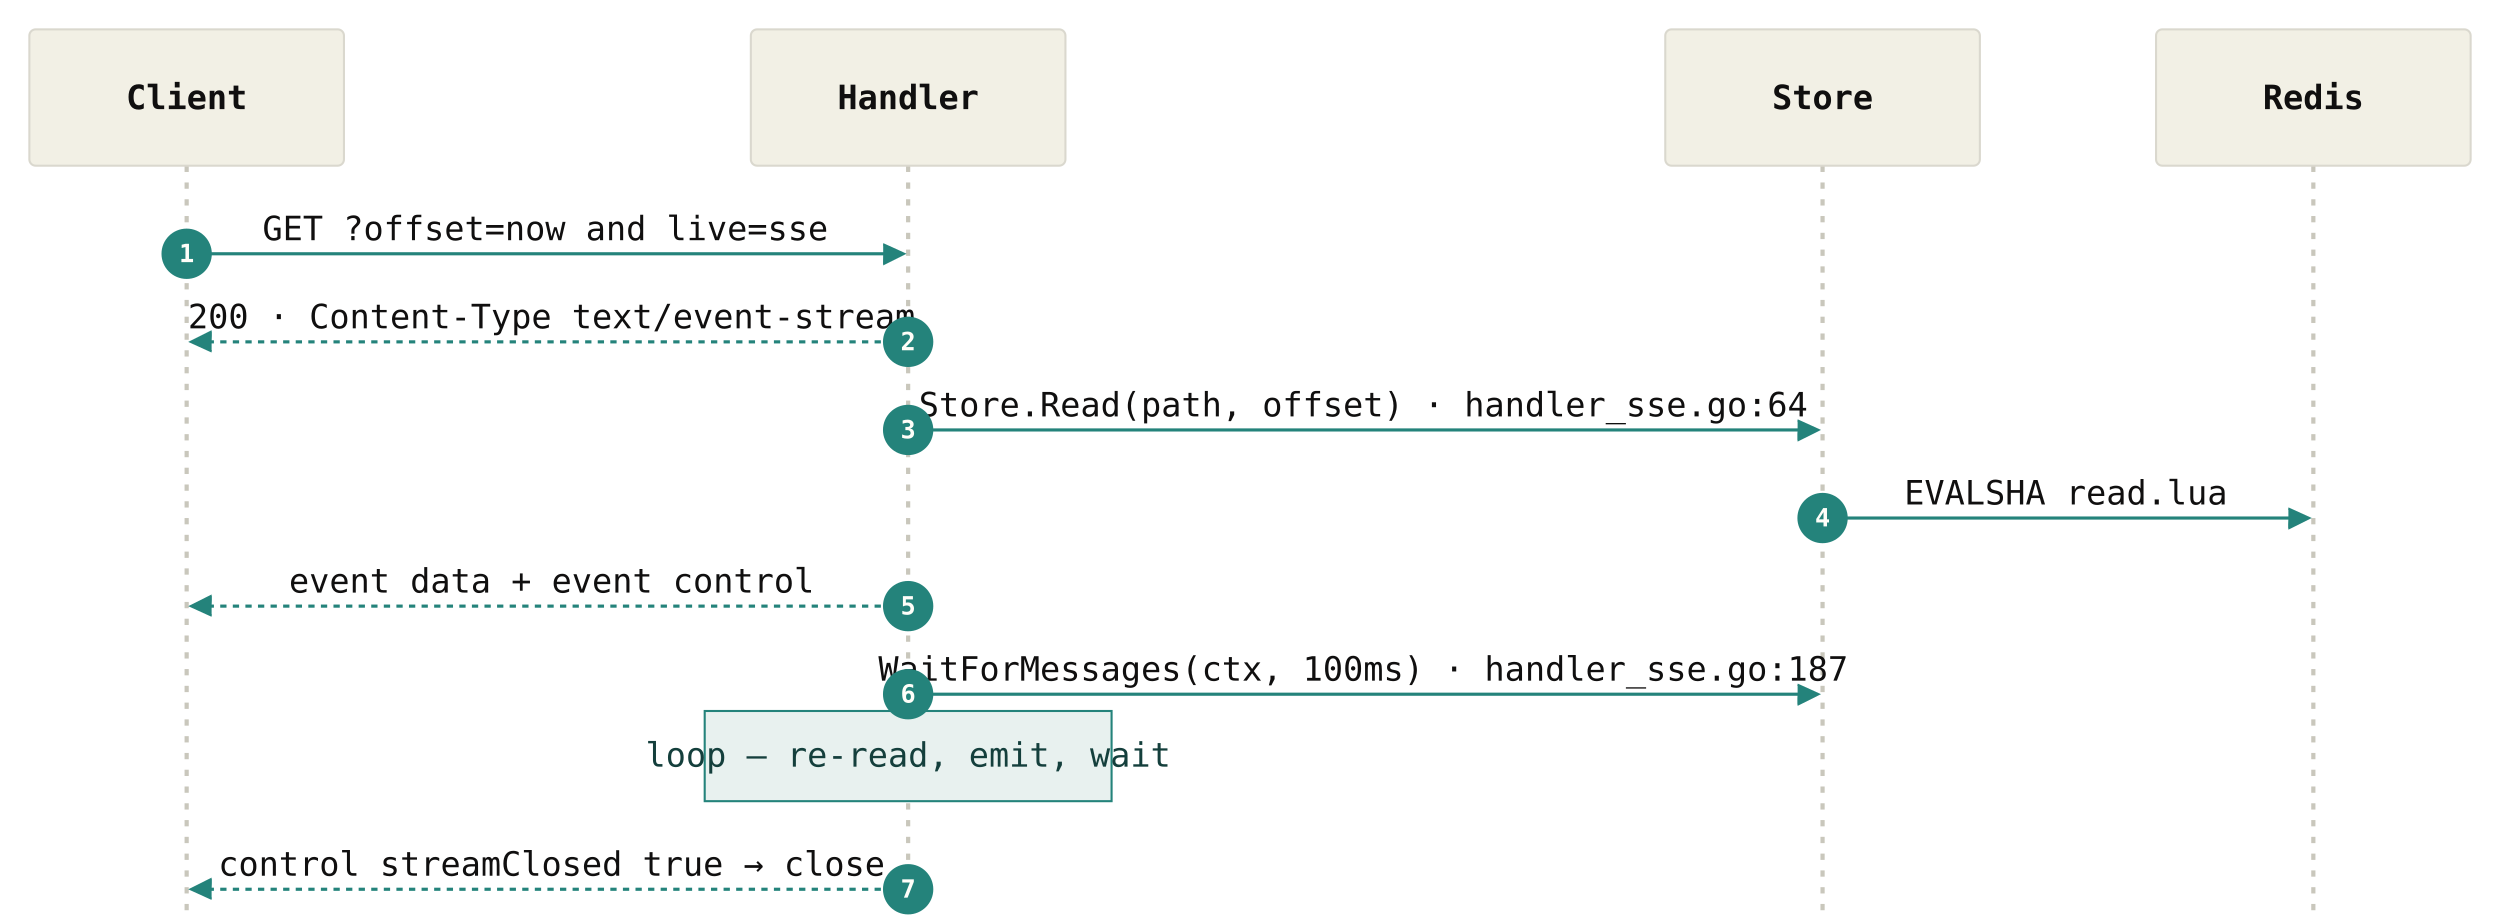
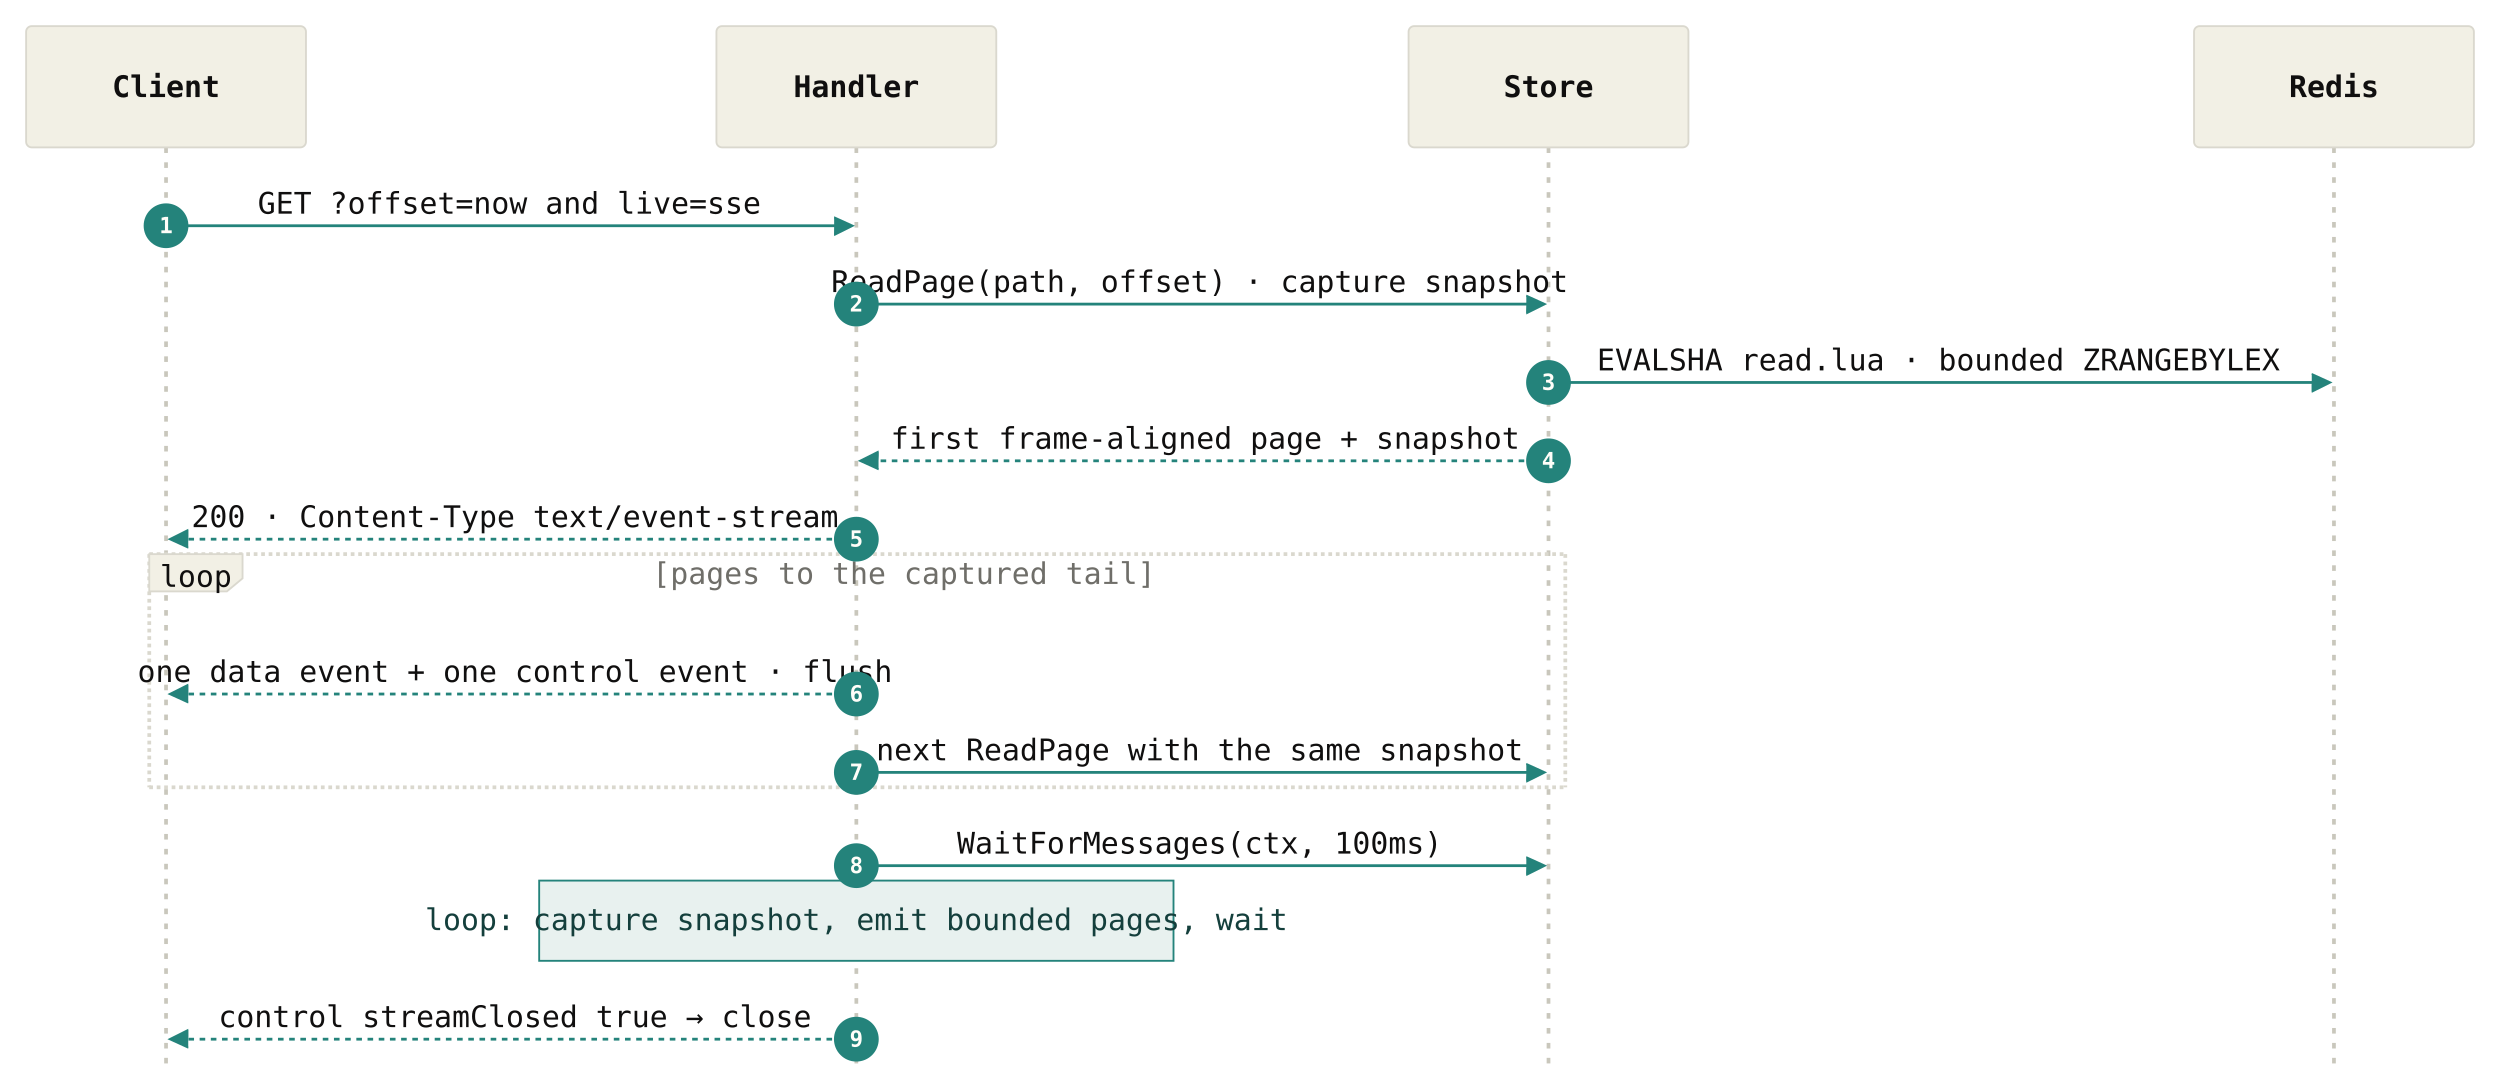
- <svg xmlns="http://www.w3.org/2000/svg" id="my-svg" width="100%" style="max-width: 1192px; background-color: transparent;" viewBox="-14 -14 1192 438" role="graphics-document document" aria-roledescription="sequence">
+ <svg xmlns="http://www.w3.org/2000/svg" id="my-svg" width="100%" style="max-width: 1340px; background-color: transparent;" viewBox="-14 -14 1340 571" role="graphics-document document" aria-roledescription="sequence">
  <g>
-     <line id="actor3" x1="1089" y1="65" x2="1089" y2="2000" class="actor-line 200" stroke-width="0.5px" stroke="#999" name="R" data-et="life-line" data-id="R" />
+     <line id="actor3" x1="1237" y1="65" x2="1237" y2="2000" class="actor-line 200" stroke-width="0.5px" stroke="#999" name="R" data-et="life-line" data-id="R" />
    <g id="root-3" data-et="participant" data-type="participant" data-id="R">
-       <rect x="1014" y="0" fill="#eaeaea" stroke="#666" width="150" height="65" name="R" rx="3" ry="3" class="actor actor-top" />
-       <text x="1089" y="32.5" dominant-baseline="central" alignment-baseline="central" class="actor actor-box" style="text-anchor: middle; font-size: 16px; font-weight: 700;">
-         <tspan x="1089" dy="0">Redis</tspan>
+       <rect x="1162" y="0" fill="#eaeaea" stroke="#666" width="150" height="65" name="R" rx="3" ry="3" class="actor actor-top" />
+       <text x="1237" y="32.5" dominant-baseline="central" alignment-baseline="central" class="actor actor-box" style="text-anchor: middle; font-size: 16px; font-weight: 700;">
+         <tspan x="1237" dy="0">Redis</tspan>
      </text>
    </g>
  </g>
  <g>
-     <line id="actor2" x1="855" y1="65" x2="855" y2="2000" class="actor-line 200" stroke-width="0.5px" stroke="#999" name="S" data-et="life-line" data-id="S" />
+     <line id="actor2" x1="816" y1="65" x2="816" y2="2000" class="actor-line 200" stroke-width="0.5px" stroke="#999" name="S" data-et="life-line" data-id="S" />
    <g id="root-2" data-et="participant" data-type="participant" data-id="S">
-       <rect x="780" y="0" fill="#eaeaea" stroke="#666" width="150" height="65" name="S" rx="3" ry="3" class="actor actor-top" />
-       <text x="855" y="32.5" dominant-baseline="central" alignment-baseline="central" class="actor actor-box" style="text-anchor: middle; font-size: 16px; font-weight: 700;">
-         <tspan x="855" dy="0">Store</tspan>
+       <rect x="741" y="0" fill="#eaeaea" stroke="#666" width="150" height="65" name="S" rx="3" ry="3" class="actor actor-top" />
+       <text x="816" y="32.5" dominant-baseline="central" alignment-baseline="central" class="actor actor-box" style="text-anchor: middle; font-size: 16px; font-weight: 700;">
+         <tspan x="816" dy="0">Store</tspan>
      </text>
    </g>
  </g>
  <g>
-     <line id="actor1" x1="419" y1="65" x2="419" y2="2000" class="actor-line 200" stroke-width="0.5px" stroke="#999" name="H" data-et="life-line" data-id="H" />
+     <line id="actor1" x1="445" y1="65" x2="445" y2="2000" class="actor-line 200" stroke-width="0.5px" stroke="#999" name="H" data-et="life-line" data-id="H" />
    <g id="root-1" data-et="participant" data-type="participant" data-id="H">
-       <rect x="344" y="0" fill="#eaeaea" stroke="#666" width="150" height="65" name="H" rx="3" ry="3" class="actor actor-top" />
-       <text x="419" y="32.5" dominant-baseline="central" alignment-baseline="central" class="actor actor-box" style="text-anchor: middle; font-size: 16px; font-weight: 700;">
-         <tspan x="419" dy="0">Handler</tspan>
+       <rect x="370" y="0" fill="#eaeaea" stroke="#666" width="150" height="65" name="H" rx="3" ry="3" class="actor actor-top" />
+       <text x="445" y="32.5" dominant-baseline="central" alignment-baseline="central" class="actor actor-box" style="text-anchor: middle; font-size: 16px; font-weight: 700;">
+         <tspan x="445" dy="0">Handler</tspan>
      </text>
    </g>
  </g>
  <g>
    <line id="actor0" x1="75" y1="65" x2="75" y2="2000" class="actor-line 200" stroke-width="0.5px" stroke="#999" name="C" data-et="life-line" data-id="C" />
    <g id="root-0" data-et="participant" data-type="participant" data-id="C">
      <rect x="0" y="0" fill="#eaeaea" stroke="#666" width="150" height="65" name="C" rx="3" ry="3" class="actor actor-top" />
      <text x="75" y="32.5" dominant-baseline="central" alignment-baseline="central" class="actor actor-box" style="text-anchor: middle; font-size: 16px; font-weight: 700;">
        <tspan x="75" dy="0">Client</tspan>
      </text>
    </g>
  </g>
  <style>#my-svg{font-family:JetBrains Mono,ui-monospace,Menlo,monospace;font-size:13px;fill:#100F0F;}@keyframes edge-animation-frame{from{stroke-dashoffset:0;}}@keyframes dash{to{stroke-dashoffset:0;}}#my-svg .edge-animation-slow{stroke-dasharray:9,5!important;stroke-dashoffset:900;animation:dash 50s linear infinite;stroke-linecap:round;}#my-svg .edge-animation-fast{stroke-dasharray:9,5!important;stroke-dashoffset:900;animation:dash 20s linear infinite;stroke-linecap:round;}#my-svg .error-icon{fill:hsl(230.769, 33.333%, 97.353%);}#my-svg .error-text{fill:rgb(9, 8.308, 4.5);stroke:rgb(9, 8.308, 4.5);}#my-svg .edge-thickness-normal{stroke-width:1px;}#my-svg .edge-thickness-thick{stroke-width:3.5px;}#my-svg .edge-pattern-solid{stroke-dasharray:0;}#my-svg .edge-thickness-invisible{stroke-width:0;fill:none;}#my-svg .edge-pattern-dashed{stroke-dasharray:3;}#my-svg .edge-pattern-dotted{stroke-dasharray:2;}#my-svg .marker{fill:#24837B;stroke:#24837B;}#my-svg .marker.cross{stroke:#24837B;}#my-svg svg{font-family:JetBrains Mono,ui-monospace,Menlo,monospace;font-size:13px;}#my-svg p{margin:0;}#my-svg .actor{stroke:#DAD8CE;fill:#F2F0E5;stroke-width:1;}#my-svg rect.actor.outer-path[data-look="neo"]{filter:drop-shadow( 1px 2px 2px rgba(185,185,185,1));}#my-svg rect.note[data-look="neo"]{stroke:#24837B;fill:#E8F1EF;filter:drop-shadow( 1px 2px 2px rgba(185,185,185,1));}#my-svg text.actor&gt;tspan{fill:#100F0F;stroke:none;}#my-svg .actor-line{stroke:#C9C7BC;}#my-svg .innerArc{stroke-width:1.5;stroke-dasharray:none;}#my-svg .messageLine0{stroke-width:1.5;stroke-dasharray:none;stroke:#24837B;}#my-svg .messageLine1{stroke-width:1.5;stroke-dasharray:2,2;stroke:#24837B;}#my-svg [id$="-arrowhead"] path{fill:#24837B;stroke:#24837B;}#my-svg .sequenceNumber{fill:#FFFEF9;}#my-svg [id$="-sequencenumber"]{fill:#24837B;}#my-svg [id$="-crosshead"] path{fill:#24837B;stroke:#24837B;}#my-svg .messageText{fill:#100F0F;stroke:none;}#my-svg .labelBox{stroke:#DAD8CE;fill:#F2F0E5;filter:none;}#my-svg .labelText,#my-svg .labelText&gt;tspan{fill:#100F0F;stroke:none;}#my-svg .loopText,#my-svg .loopText&gt;tspan{fill:#6F6E69;stroke:none;}#my-svg .sectionTitle,#my-svg .sectionTitle&gt;tspan{fill:#6F6E69;stroke:none;}#my-svg .loopLine{stroke-width:2px;stroke-dasharray:2,2;stroke:#DAD8CE;fill:#DAD8CE;}#my-svg .note{stroke:#24837B;fill:#E8F1EF;}#my-svg .noteText,#my-svg .noteText&gt;tspan{fill:#143F3C;stroke:none;font-weight:normal;}#my-svg .activation0{fill:#E8F1EF;stroke:#24837B;}#my-svg .activation1{fill:#E8F1EF;stroke:#24837B;}#my-svg .activation2{fill:#E8F1EF;stroke:#24837B;}#my-svg .actorPopupMenu{position:absolute;}#my-svg .actorPopupMenuPanel{position:absolute;fill:#F2F0E5;box-shadow:0px 8px 16px 0px rgba(0,0,0,0.2);filter:drop-shadow(3px 5px 2px rgb(0 0 0 / 0.4));}#my-svg .actor-man circle,#my-svg line{fill:#F2F0E5;stroke-width:2px;}#my-svg g rect.rect{filter:drop-shadow( 1px 2px 2px rgba(185,185,185,1));stroke:#DAD8CE;}#my-svg .node .neo-node{stroke:#DAD8CE;}#my-svg [data-look="neo"].node rect,#my-svg [data-look="neo"].cluster rect,#my-svg [data-look="neo"].node polygon{stroke:url(#my-svg-gradient);filter:drop-shadow( 1px 2px 2px rgba(185,185,185,1));}#my-svg [data-look="neo"].node path{stroke:url(#my-svg-gradient);stroke-width:1px;}#my-svg [data-look="neo"].node .outer-path{filter:drop-shadow( 1px 2px 2px rgba(185,185,185,1));}#my-svg [data-look="neo"].node .neo-line path{stroke:#DAD8CE;filter:none;}#my-svg [data-look="neo"].node circle{stroke:url(#my-svg-gradient);filter:drop-shadow( 1px 2px 2px rgba(185,185,185,1));}#my-svg [data-look="neo"].node circle .state-start{fill:#000000;}#my-svg [data-look="neo"].icon-shape .icon{fill:url(#my-svg-gradient);filter:drop-shadow( 1px 2px 2px rgba(185,185,185,1));}#my-svg [data-look="neo"].icon-shape .icon-neo path{stroke:url(#my-svg-gradient);filter:drop-shadow( 1px 2px 2px rgba(185,185,185,1));}#my-svg :root{--mermaid-font-family:"trebuchet ms",verdana,arial,sans-serif;}</style>
  <g />
  <defs>
    <symbol id="my-svg-computer" width="24" height="24">
      <path transform="scale(.5)" d="M2 2v13h20v-13h-20zm18 11h-16v-9h16v9zm-10.228 6l.466-1h3.524l.467 1h-4.457zm14.228 3h-24l2-6h2.104l-1.33 4h18.45l-1.297-4h2.073l2 6zm-5-10h-14v-7h14v7z" />
    </symbol>
  </defs>
  <defs>
    <symbol id="my-svg-database" fill-rule="evenodd" clip-rule="evenodd">
      <path transform="scale(.5)" d="M12.258.001l.256.004.255.005.253.008.251.01.249.012.247.015.246.016.242.019.241.02.239.023.236.024.233.027.231.028.229.031.225.032.223.034.22.036.217.038.214.04.211.041.208.043.205.045.201.046.198.048.194.05.191.051.187.053.183.054.18.056.175.057.172.059.168.06.163.061.16.063.155.064.15.066.074.033.073.033.071.034.07.034.069.035.068.035.067.035.066.035.064.036.064.036.062.036.06.036.06.037.058.037.058.037.055.038.055.038.053.038.052.038.051.039.05.039.048.039.047.039.045.04.044.04.043.04.041.04.04.041.039.041.037.041.036.041.034.041.033.042.032.042.03.042.029.042.027.042.026.043.024.043.023.043.021.043.02.043.018.044.017.043.015.044.013.044.012.044.011.045.009.044.007.045.006.045.004.045.002.045.001.045v17l-.001.045-.002.045-.004.045-.006.045-.007.045-.009.044-.011.045-.012.044-.013.044-.015.044-.017.043-.018.044-.02.043-.021.043-.023.043-.024.043-.026.043-.027.042-.029.042-.03.042-.032.042-.033.042-.034.041-.036.041-.037.041-.039.041-.04.041-.041.04-.043.04-.044.04-.045.04-.047.039-.048.039-.05.039-.051.039-.052.038-.053.038-.055.038-.055.038-.058.037-.058.037-.06.037-.06.036-.062.036-.064.036-.064.036-.066.035-.067.035-.068.035-.069.035-.07.034-.071.034-.073.033-.074.033-.15.066-.155.064-.16.063-.163.061-.168.06-.172.059-.175.057-.18.056-.183.054-.187.053-.191.051-.194.05-.198.048-.201.046-.205.045-.208.043-.211.041-.214.04-.217.038-.22.036-.223.034-.225.032-.229.031-.231.028-.233.027-.236.024-.239.023-.241.02-.242.019-.246.016-.247.015-.249.012-.251.01-.253.008-.255.005-.256.004-.258.001-.258-.001-.256-.004-.255-.005-.253-.008-.251-.01-.249-.012-.247-.015-.245-.016-.243-.019-.241-.02-.238-.023-.236-.024-.234-.027-.231-.028-.228-.031-.226-.032-.223-.034-.22-.036-.217-.038-.214-.04-.211-.041-.208-.043-.204-.045-.201-.046-.198-.048-.195-.05-.19-.051-.187-.053-.184-.054-.179-.056-.176-.057-.172-.059-.167-.06-.164-.061-.159-.063-.155-.064-.151-.066-.074-.033-.072-.033-.072-.034-.07-.034-.069-.035-.068-.035-.067-.035-.066-.035-.064-.036-.063-.036-.062-.036-.061-.036-.06-.037-.058-.037-.057-.037-.056-.038-.055-.038-.053-.038-.052-.038-.051-.039-.049-.039-.049-.039-.046-.039-.046-.04-.044-.04-.043-.04-.041-.04-.04-.041-.039-.041-.037-.041-.036-.041-.034-.041-.033-.042-.032-.042-.03-.042-.029-.042-.027-.042-.026-.043-.024-.043-.023-.043-.021-.043-.02-.043-.018-.044-.017-.043-.015-.044-.013-.044-.012-.044-.011-.045-.009-.044-.007-.045-.006-.045-.004-.045-.002-.045-.001-.045v-17l.001-.045.002-.045.004-.045.006-.045.007-.045.009-.044.011-.045.012-.044.013-.044.015-.044.017-.043.018-.044.02-.043.021-.043.023-.043.024-.043.026-.043.027-.042.029-.042.03-.042.032-.042.033-.042.034-.041.036-.041.037-.041.039-.041.04-.041.041-.04.043-.04.044-.04.046-.04.046-.039.049-.039.049-.039.051-.039.052-.038.053-.038.055-.038.056-.038.057-.037.058-.037.06-.037.061-.036.062-.036.063-.036.064-.036.066-.035.067-.035.068-.035.069-.035.07-.034.072-.034.072-.033.074-.033.151-.066.155-.064.159-.063.164-.061.167-.06.172-.059.176-.057.179-.056.184-.054.187-.053.19-.051.195-.05.198-.048.201-.046.204-.045.208-.043.211-.041.214-.04.217-.038.22-.036.223-.034.226-.032.228-.031.231-.028.234-.027.236-.024.238-.023.241-.02.243-.019.245-.016.247-.015.249-.012.251-.01.253-.008.255-.005.256-.004.258-.001.258.001zm-9.258 20.499v.01l.001.021.003.021.004.022.005.021.006.022.007.022.009.023.01.022.011.023.012.023.013.023.015.023.016.024.017.023.018.024.019.024.021.024.022.025.023.024.024.025.052.049.056.05.061.051.066.051.07.051.075.051.079.052.084.052.088.052.092.052.097.052.102.051.105.052.11.052.114.051.119.051.123.051.127.05.131.05.135.05.139.048.144.049.147.047.152.047.155.047.16.045.163.045.167.043.171.043.176.041.178.041.183.039.187.039.19.037.194.035.197.035.202.033.204.031.209.03.212.029.216.027.219.025.222.024.226.021.23.02.233.018.236.016.24.015.243.012.246.01.249.008.253.005.256.004.259.001.26-.001.257-.004.254-.005.25-.008.247-.011.244-.012.241-.014.237-.016.233-.018.231-.021.226-.021.224-.024.22-.026.216-.027.212-.028.21-.031.205-.031.202-.034.198-.034.194-.036.191-.037.187-.039.183-.04.179-.04.175-.042.172-.043.168-.044.163-.045.16-.046.155-.046.152-.047.148-.048.143-.049.139-.049.136-.05.131-.05.126-.05.123-.051.118-.052.114-.051.11-.052.106-.052.101-.052.096-.052.092-.052.088-.053.083-.051.079-.052.074-.052.07-.051.065-.051.06-.051.056-.05.051-.05.023-.024.023-.025.021-.024.02-.024.019-.024.018-.024.017-.024.015-.023.014-.024.013-.023.012-.023.01-.023.01-.022.008-.022.006-.022.006-.022.004-.022.004-.021.001-.021.001-.021v-4.127l-.077.055-.08.053-.083.054-.085.053-.087.052-.09.052-.093.051-.095.05-.097.05-.1.049-.102.049-.105.048-.106.047-.109.047-.111.046-.114.045-.115.045-.118.044-.12.043-.122.042-.124.042-.126.041-.128.04-.13.04-.132.038-.134.038-.135.037-.138.037-.139.035-.142.035-.143.034-.144.033-.147.032-.148.031-.15.03-.151.03-.153.029-.154.027-.156.027-.158.026-.159.025-.161.024-.162.023-.163.022-.165.021-.166.02-.167.019-.169.018-.169.017-.171.016-.173.015-.173.014-.175.013-.175.012-.177.011-.178.01-.179.008-.179.008-.181.006-.182.005-.182.004-.184.003-.184.002h-.37l-.184-.002-.184-.003-.182-.004-.182-.005-.181-.006-.179-.008-.179-.008-.178-.01-.176-.011-.176-.012-.175-.013-.173-.014-.172-.015-.171-.016-.17-.017-.169-.018-.167-.019-.166-.02-.165-.021-.163-.022-.162-.023-.161-.024-.159-.025-.157-.026-.156-.027-.155-.027-.153-.029-.151-.03-.15-.03-.148-.031-.146-.032-.145-.033-.143-.034-.141-.035-.14-.035-.137-.037-.136-.037-.134-.038-.132-.038-.13-.04-.128-.04-.126-.041-.124-.042-.122-.042-.12-.044-.117-.043-.116-.045-.113-.045-.112-.046-.109-.047-.106-.047-.105-.048-.102-.049-.1-.049-.097-.05-.095-.05-.093-.052-.09-.051-.087-.052-.085-.053-.083-.054-.08-.054-.077-.054v4.127zm0-5.654v.011l.001.021.003.021.004.021.005.022.006.022.007.022.009.022.01.022.011.023.012.023.013.023.015.024.016.023.017.024.018.024.019.024.021.024.022.024.023.025.024.024.052.05.056.05.061.05.066.051.07.051.075.052.079.051.084.052.088.052.092.052.097.052.102.052.105.052.11.051.114.051.119.052.123.05.127.051.131.05.135.049.139.049.144.048.147.048.152.047.155.046.16.045.163.045.167.044.171.042.176.042.178.04.183.04.187.038.19.037.194.036.197.034.202.033.204.032.209.03.212.028.216.027.219.025.222.024.226.022.23.02.233.018.236.016.24.014.243.012.246.01.249.008.253.006.256.003.259.001.26-.001.257-.003.254-.006.25-.008.247-.01.244-.012.241-.015.237-.016.233-.018.231-.02.226-.022.224-.024.22-.025.216-.027.212-.029.21-.03.205-.032.202-.033.198-.035.194-.036.191-.037.187-.039.183-.039.179-.041.175-.042.172-.043.168-.044.163-.045.16-.045.155-.047.152-.047.148-.048.143-.048.139-.05.136-.049.131-.05.126-.051.123-.051.118-.051.114-.052.11-.052.106-.052.101-.052.096-.052.092-.052.088-.052.083-.052.079-.052.074-.051.07-.052.065-.051.06-.05.056-.051.051-.049.023-.025.023-.024.021-.025.02-.024.019-.024.018-.024.017-.024.015-.023.014-.023.013-.024.012-.022.01-.023.01-.023.008-.022.006-.022.006-.022.004-.021.004-.022.001-.021.001-.021v-4.139l-.077.054-.08.054-.083.054-.085.052-.087.053-.09.051-.093.051-.095.051-.097.05-.1.049-.102.049-.105.048-.106.047-.109.047-.111.046-.114.045-.115.044-.118.044-.12.044-.122.042-.124.042-.126.041-.128.04-.13.039-.132.039-.134.038-.135.037-.138.036-.139.036-.142.035-.143.033-.144.033-.147.033-.148.031-.15.03-.151.03-.153.028-.154.028-.156.027-.158.026-.159.025-.161.024-.162.023-.163.022-.165.021-.166.02-.167.019-.169.018-.169.017-.171.016-.173.015-.173.014-.175.013-.175.012-.177.011-.178.009-.179.009-.179.007-.181.007-.182.005-.182.004-.184.003-.184.002h-.37l-.184-.002-.184-.003-.182-.004-.182-.005-.181-.007-.179-.007-.179-.009-.178-.009-.176-.011-.176-.012-.175-.013-.173-.014-.172-.015-.171-.016-.17-.017-.169-.018-.167-.019-.166-.02-.165-.021-.163-.022-.162-.023-.161-.024-.159-.025-.157-.026-.156-.027-.155-.028-.153-.028-.151-.03-.15-.03-.148-.031-.146-.033-.145-.033-.143-.033-.141-.035-.14-.036-.137-.036-.136-.037-.134-.038-.132-.039-.13-.039-.128-.04-.126-.041-.124-.042-.122-.043-.12-.043-.117-.044-.116-.044-.113-.046-.112-.046-.109-.046-.106-.047-.105-.048-.102-.049-.1-.049-.097-.05-.095-.051-.093-.051-.09-.051-.087-.053-.085-.052-.083-.054-.08-.054-.077-.054v4.139zm0-5.666v.011l.001.02.003.022.004.021.005.022.006.021.007.022.009.023.01.022.011.023.012.023.013.023.015.023.016.024.017.024.018.023.019.024.021.025.022.024.023.024.024.025.052.05.056.05.061.05.066.051.07.051.075.052.079.051.084.052.088.052.092.052.097.052.102.052.105.051.11.052.114.051.119.051.123.051.127.05.131.05.135.05.139.049.144.048.147.048.152.047.155.046.16.045.163.045.167.043.171.043.176.042.178.04.183.04.187.038.19.037.194.036.197.034.202.033.204.032.209.03.212.028.216.027.219.025.222.024.226.021.23.02.233.018.236.017.24.014.243.012.246.01.249.008.253.006.256.003.259.001.26-.001.257-.003.254-.006.25-.008.247-.01.244-.013.241-.014.237-.016.233-.018.231-.02.226-.022.224-.024.22-.025.216-.027.212-.029.21-.03.205-.032.202-.033.198-.035.194-.036.191-.037.187-.039.183-.039.179-.041.175-.042.172-.043.168-.044.163-.045.16-.045.155-.047.152-.047.148-.048.143-.049.139-.049.136-.049.131-.051.126-.05.123-.051.118-.052.114-.051.11-.052.106-.052.101-.052.096-.052.092-.052.088-.052.083-.052.079-.052.074-.052.07-.051.065-.051.06-.051.056-.05.051-.049.023-.025.023-.025.021-.024.02-.024.019-.024.018-.024.017-.024.015-.023.014-.024.013-.023.012-.023.01-.022.01-.023.008-.022.006-.022.006-.022.004-.022.004-.021.001-.021.001-.021v-4.153l-.077.054-.08.054-.083.053-.085.053-.087.053-.09.051-.093.051-.095.051-.097.05-.1.049-.102.048-.105.048-.106.048-.109.046-.111.046-.114.046-.115.044-.118.044-.12.043-.122.043-.124.042-.126.041-.128.04-.13.039-.132.039-.134.038-.135.037-.138.036-.139.036-.142.034-.143.034-.144.033-.147.032-.148.032-.15.03-.151.03-.153.028-.154.028-.156.027-.158.026-.159.024-.161.024-.162.023-.163.023-.165.021-.166.02-.167.019-.169.018-.169.017-.171.016-.173.015-.173.014-.175.013-.175.012-.177.01-.178.01-.179.009-.179.007-.181.006-.182.006-.182.004-.184.003-.184.001-.185.001-.185-.001-.184-.001-.184-.003-.182-.004-.182-.006-.181-.006-.179-.007-.179-.009-.178-.01-.176-.01-.176-.012-.175-.013-.173-.014-.172-.015-.171-.016-.17-.017-.169-.018-.167-.019-.166-.02-.165-.021-.163-.023-.162-.023-.161-.024-.159-.024-.157-.026-.156-.027-.155-.028-.153-.028-.151-.03-.15-.03-.148-.032-.146-.032-.145-.033-.143-.034-.141-.034-.14-.036-.137-.036-.136-.037-.134-.038-.132-.039-.13-.039-.128-.041-.126-.041-.124-.041-.122-.043-.12-.043-.117-.044-.116-.044-.113-.046-.112-.046-.109-.046-.106-.048-.105-.048-.102-.048-.1-.05-.097-.049-.095-.051-.093-.051-.09-.052-.087-.052-.085-.053-.083-.053-.08-.054-.077-.054v4.153zm8.74-8.179l-.257.004-.254.005-.25.008-.247.011-.244.012-.241.014-.237.016-.233.018-.231.021-.226.022-.224.023-.22.026-.216.027-.212.028-.21.031-.205.032-.202.033-.198.034-.194.036-.191.038-.187.038-.183.04-.179.041-.175.042-.172.043-.168.043-.163.045-.16.046-.155.046-.152.048-.148.048-.143.048-.139.049-.136.05-.131.05-.126.051-.123.051-.118.051-.114.052-.11.052-.106.052-.101.052-.096.052-.092.052-.088.052-.083.052-.079.052-.074.051-.07.052-.065.051-.06.05-.056.05-.051.05-.023.025-.023.024-.021.024-.02.025-.019.024-.018.024-.017.023-.015.024-.014.023-.013.023-.012.023-.01.023-.01.022-.008.022-.006.023-.006.021-.004.022-.004.021-.001.021-.001.021.001.021.001.021.004.021.004.022.006.021.006.023.008.022.01.022.01.023.012.023.013.023.014.023.015.024.017.023.018.024.019.024.02.025.021.024.023.024.023.025.051.05.056.05.06.05.065.051.07.052.074.051.079.052.083.052.088.052.092.052.096.052.101.052.106.052.11.052.114.052.118.051.123.051.126.051.131.05.136.05.139.049.143.048.148.048.152.048.155.046.16.046.163.045.168.043.172.043.175.042.179.041.183.04.187.038.191.038.194.036.198.034.202.033.205.032.21.031.212.028.216.027.22.026.224.023.226.022.231.021.233.018.237.016.241.014.244.012.247.011.25.008.254.005.257.004.26.001.26-.001.257-.004.254-.005.25-.008.247-.011.244-.012.241-.014.237-.016.233-.018.231-.021.226-.022.224-.023.22-.026.216-.027.212-.028.21-.031.205-.032.202-.033.198-.034.194-.036.191-.038.187-.038.183-.04.179-.041.175-.042.172-.043.168-.043.163-.045.16-.046.155-.046.152-.048.148-.048.143-.048.139-.049.136-.05.131-.05.126-.051.123-.051.118-.051.114-.052.11-.052.106-.052.101-.052.096-.052.092-.052.088-.052.083-.052.079-.052.074-.051.07-.052.065-.051.06-.05.056-.05.051-.05.023-.025.023-.024.021-.024.02-.025.019-.024.018-.024.017-.023.015-.024.014-.023.013-.023.012-.023.01-.023.01-.022.008-.022.006-.023.006-.021.004-.022.004-.021.001-.021.001-.021-.001-.021-.001-.021-.004-.021-.004-.022-.006-.021-.006-.023-.008-.022-.01-.022-.01-.023-.012-.023-.013-.023-.014-.023-.015-.024-.017-.023-.018-.024-.019-.024-.02-.025-.021-.024-.023-.024-.023-.025-.051-.05-.056-.05-.06-.05-.065-.051-.07-.052-.074-.051-.079-.052-.083-.052-.088-.052-.092-.052-.096-.052-.101-.052-.106-.052-.11-.052-.114-.052-.118-.051-.123-.051-.126-.051-.131-.05-.136-.05-.139-.049-.143-.048-.148-.048-.152-.048-.155-.046-.16-.046-.163-.045-.168-.043-.172-.043-.175-.042-.179-.041-.183-.04-.187-.038-.191-.038-.194-.036-.198-.034-.202-.033-.205-.032-.21-.031-.212-.028-.216-.027-.22-.026-.224-.023-.226-.022-.231-.021-.233-.018-.237-.016-.241-.014-.244-.012-.247-.011-.25-.008-.254-.005-.257-.004-.26-.001-.26.001z" />
    </symbol>
  </defs>
  <defs>
    <symbol id="my-svg-clock" width="24" height="24">
      <path transform="scale(.5)" d="M12 2c5.514 0 10 4.486 10 10s-4.486 10-10 10-10-4.486-10-10 4.486-10 10-10zm0-2c-6.627 0-12 5.373-12 12s5.373 12 12 12 12-5.373 12-12-5.373-12-12-12zm5.848 12.459c.202.038.202.333.001.372-1.907.361-6.045 1.111-6.547 1.111-.719 0-1.301-.582-1.301-1.301 0-.512.77-5.447 1.125-7.445.034-.192.312-.181.343.014l.985 6.238 5.394 1.011z" />
    </symbol>
  </defs>
  <defs>
    <marker id="my-svg-arrowhead" refX="7.9" refY="5" markerUnits="userSpaceOnUse" markerWidth="12" markerHeight="12" orient="auto-start-reverse">
      <path d="M -1 0 L 10 5 L 0 10 z" />
    </marker>
  </defs>
  <defs>
    <marker id="my-svg-crosshead" markerWidth="15" markerHeight="8" orient="auto" refX="4" refY="4.5">
      <path fill="none" stroke="#000000" stroke-width="1pt" d="M 1,2 L 6,7 M 6,2 L 1,7" style="stroke-dasharray: 0, 0;" />
    </marker>
  </defs>
  <defs>
    <marker id="my-svg-filled-head" refX="15.5" refY="7" markerWidth="20" markerHeight="28" orient="auto">
      <path d="M 18,7 L9,13 L14,7 L9,1 Z" />
    </marker>
  </defs>
  <defs>
    <marker id="my-svg-sequencenumber" refX="15" refY="15" markerWidth="60" markerHeight="40" orient="auto">
      <circle cx="15" cy="15" r="6" />
    </marker>
  </defs>
  <defs>
    <marker id="my-svg-solidTopArrowHead" refX="7.9" refY="7.25" markerUnits="userSpaceOnUse" markerWidth="12" markerHeight="12" orient="auto-start-reverse">
      <path d="M 0 0 L 10 8 L 0 8 z" />
    </marker>
  </defs>
  <defs>
    <marker id="my-svg-solidBottomArrowHead" refX="7.9" refY="0.75" markerUnits="userSpaceOnUse" markerWidth="12" markerHeight="12" orient="auto-start-reverse">
      <path d="M 0 0 L 10 0 L 0 8 z" />
    </marker>
  </defs>
  <defs>
    <marker id="my-svg-stickTopArrowHead" refX="7.5" refY="7" markerUnits="userSpaceOnUse" markerWidth="12" markerHeight="12" orient="auto-start-reverse">
      <path d="M 0 0 L 7 7" stroke="black" stroke-width="1.5" fill="none" />
    </marker>
  </defs>
  <defs>
    <marker id="my-svg-stickBottomArrowHead" refX="7.5" refY="0" markerUnits="userSpaceOnUse" markerWidth="12" markerHeight="12" orient="auto-start-reverse">
      <path d="M 0 7 L 7 0" stroke="black" stroke-width="1.5" fill="none" />
    </marker>
  </defs>
-   <g data-et="note" data-id="i7">
-     <rect x="322" y="325" fill="#EDF2AE" stroke="#666" width="194" height="43" class="note" />
-     <text x="419" y="331" text-anchor="middle" dominant-baseline="middle" alignment-baseline="middle" class="noteText" dy="1em" style="font-size: 16px; font-weight: 400;">
-       <tspan x="419">loop — re-read, emit, wait</tspan>
+   <g data-et="control-structure" data-id="i9">
+     <line x1="66" y1="283" x2="825" y2="283" class="loopLine" />
+     <line x1="825" y1="283" x2="825" y2="408" class="loopLine" />
+     <line x1="66" y1="408" x2="825" y2="408" class="loopLine" />
+     <line x1="66" y1="283" x2="66" y2="408" class="loopLine" />
+     <polygon points="66,283 116,283 116,296 107.6,303 66,303" class="labelBox" />
+     <text x="91" y="296" text-anchor="middle" dominant-baseline="middle" alignment-baseline="middle" class="labelText" style="font-size: 16px; font-weight: 400;">loop</text>
+     <text x="470.5" y="299" text-anchor="middle" class="loopText" style="font-size: 16px; font-weight: 400;">
+       <tspan x="470.5">[pages to the captured tail]</tspan>
    </text>
  </g>
-   <text x="246" y="80" text-anchor="middle" dominant-baseline="middle" alignment-baseline="middle" class="messageText" dy="1em" style="font-size: 16px; font-weight: 400;">GET ?offset=now and live=sse</text>
-   <line x1="82" y1="107" x2="415" y2="107" class="messageLine0" data-et="message" data-id="i1" data-from="C" data-to="H" stroke-width="2" stroke="none" marker-end="url(#my-svg-arrowhead)" style="fill: none;" />
+   <g data-et="note" data-id="i11">
+     <rect x="275" y="458" fill="#EDF2AE" stroke="#666" width="340" height="43" class="note" />
+     <text x="445" y="464" text-anchor="middle" dominant-baseline="middle" alignment-baseline="middle" class="noteText" dy="1em" style="font-size: 16px; font-weight: 400;">
+       <tspan x="445">loop: capture snapshot, emit bounded pages, wait</tspan>
+     </text>
+   </g>
+   <text x="259" y="80" text-anchor="middle" dominant-baseline="middle" alignment-baseline="middle" class="messageText" dy="1em" style="font-size: 16px; font-weight: 400;">GET ?offset=now and live=sse</text>
+   <line x1="82" y1="107" x2="441" y2="107" class="messageLine0" data-et="message" data-id="i1" data-from="C" data-to="H" stroke-width="2" stroke="none" marker-end="url(#my-svg-arrowhead)" style="fill: none;" />
  <line x1="75" y1="107" x2="75" y2="107" stroke-width="0" marker-start="url(#my-svg-sequencenumber)" />
  <text x="75" y="111" font-family="sans-serif" font-size="12px" text-anchor="middle" class="sequenceNumber">1</text>
-   <text x="249" y="122" text-anchor="middle" dominant-baseline="middle" alignment-baseline="middle" class="messageText" dy="1em" style="font-size: 16px; font-weight: 400;">200 · Content-Type text/event-stream</text>
-   <line x1="424" y1="149" x2="79" y2="149" class="messageLine1" data-et="message" data-id="i2" data-from="H" data-to="C" stroke-width="2" stroke="none" marker-end="url(#my-svg-arrowhead)" style="stroke-dasharray: 3, 3; fill: none;" />
-   <line x1="419" y1="149" x2="419" y2="149" stroke-width="0" marker-start="url(#my-svg-sequencenumber)" />
-   <text x="419" y="153" font-family="sans-serif" font-size="12px" text-anchor="middle" class="sequenceNumber">2</text>
-   <text x="636" y="164" text-anchor="middle" dominant-baseline="middle" alignment-baseline="middle" class="messageText" dy="1em" style="font-size: 16px; font-weight: 400;">Store.Read(path, offset) · handler_sse.go:64</text>
-   <line x1="426" y1="191" x2="851" y2="191" class="messageLine0" data-et="message" data-id="i3" data-from="H" data-to="S" stroke-width="2" stroke="none" marker-end="url(#my-svg-arrowhead)" style="fill: none;" />
-   <line x1="419" y1="191" x2="419" y2="191" stroke-width="0" marker-start="url(#my-svg-sequencenumber)" />
-   <text x="419" y="195" font-family="sans-serif" font-size="12px" text-anchor="middle" class="sequenceNumber">3</text>
-   <text x="971" y="206" text-anchor="middle" dominant-baseline="middle" alignment-baseline="middle" class="messageText" dy="1em" style="font-size: 16px; font-weight: 400;">EVALSHA read.lua</text>
-   <line x1="862" y1="233" x2="1085" y2="233" class="messageLine0" data-et="message" data-id="i4" data-from="S" data-to="R" stroke-width="2" stroke="none" marker-end="url(#my-svg-arrowhead)" style="fill: none;" />
-   <line x1="855" y1="233" x2="855" y2="233" stroke-width="0" marker-start="url(#my-svg-sequencenumber)" />
-   <text x="855" y="237" font-family="sans-serif" font-size="12px" text-anchor="middle" class="sequenceNumber">4</text>
-   <text x="249" y="248" text-anchor="middle" dominant-baseline="middle" alignment-baseline="middle" class="messageText" dy="1em" style="font-size: 16px; font-weight: 400;">event data + event control</text>
-   <line x1="424" y1="275" x2="79" y2="275" class="messageLine1" data-et="message" data-id="i5" data-from="H" data-to="C" stroke-width="2" stroke="none" marker-end="url(#my-svg-arrowhead)" style="stroke-dasharray: 3, 3; fill: none;" />
-   <line x1="419" y1="275" x2="419" y2="275" stroke-width="0" marker-start="url(#my-svg-sequencenumber)" />
-   <text x="419" y="279" font-family="sans-serif" font-size="12px" text-anchor="middle" class="sequenceNumber">5</text>
-   <text x="636" y="290" text-anchor="middle" dominant-baseline="middle" alignment-baseline="middle" class="messageText" dy="1em" style="font-size: 16px; font-weight: 400;">WaitForMessages(ctx, 100ms) · handler_sse.go:187</text>
-   <line x1="426" y1="317" x2="851" y2="317" class="messageLine0" data-et="message" data-id="i6" data-from="H" data-to="S" stroke-width="2" stroke="none" marker-end="url(#my-svg-arrowhead)" style="fill: none;" />
-   <line x1="419" y1="317" x2="419" y2="317" stroke-width="0" marker-start="url(#my-svg-sequencenumber)" />
-   <text x="419" y="321" font-family="sans-serif" font-size="12px" text-anchor="middle" class="sequenceNumber">6</text>
-   <text x="249" y="383" text-anchor="middle" dominant-baseline="middle" alignment-baseline="middle" class="messageText" dy="1em" style="font-size: 16px; font-weight: 400;">control streamClosed true → close</text>
-   <line x1="424" y1="410" x2="79" y2="410" class="messageLine1" data-et="message" data-id="i8" data-from="H" data-to="C" stroke-width="2" stroke="none" marker-end="url(#my-svg-arrowhead)" style="stroke-dasharray: 3, 3; fill: none;" />
-   <line x1="419" y1="410" x2="419" y2="410" stroke-width="0" marker-start="url(#my-svg-sequencenumber)" />
-   <text x="419" y="414" font-family="sans-serif" font-size="12px" text-anchor="middle" class="sequenceNumber">7</text>
+   <text x="629" y="122" text-anchor="middle" dominant-baseline="middle" alignment-baseline="middle" class="messageText" dy="1em" style="font-size: 16px; font-weight: 400;">ReadPage(path, offset) · capture snapshot</text>
+   <line x1="452" y1="149" x2="812" y2="149" class="messageLine0" data-et="message" data-id="i2" data-from="H" data-to="S" stroke-width="2" stroke="none" marker-end="url(#my-svg-arrowhead)" style="fill: none;" />
+   <line x1="445" y1="149" x2="445" y2="149" stroke-width="0" marker-start="url(#my-svg-sequencenumber)" />
+   <text x="445" y="153" font-family="sans-serif" font-size="12px" text-anchor="middle" class="sequenceNumber">2</text>
+   <text x="1025" y="164" text-anchor="middle" dominant-baseline="middle" alignment-baseline="middle" class="messageText" dy="1em" style="font-size: 16px; font-weight: 400;">EVALSHA read.lua · bounded ZRANGEBYLEX</text>
+   <line x1="823" y1="191" x2="1233" y2="191" class="messageLine0" data-et="message" data-id="i3" data-from="S" data-to="R" stroke-width="2" stroke="none" marker-end="url(#my-svg-arrowhead)" style="fill: none;" />
+   <line x1="816" y1="191" x2="816" y2="191" stroke-width="0" marker-start="url(#my-svg-sequencenumber)" />
+   <text x="816" y="195" font-family="sans-serif" font-size="12px" text-anchor="middle" class="sequenceNumber">3</text>
+   <text x="632" y="206" text-anchor="middle" dominant-baseline="middle" alignment-baseline="middle" class="messageText" dy="1em" style="font-size: 16px; font-weight: 400;">first frame-aligned page + snapshot</text>
+   <line x1="821" y1="233" x2="449" y2="233" class="messageLine1" data-et="message" data-id="i4" data-from="S" data-to="H" stroke-width="2" stroke="none" marker-end="url(#my-svg-arrowhead)" style="stroke-dasharray: 3, 3; fill: none;" />
+   <line x1="816" y1="233" x2="816" y2="233" stroke-width="0" marker-start="url(#my-svg-sequencenumber)" />
+   <text x="816" y="237" font-family="sans-serif" font-size="12px" text-anchor="middle" class="sequenceNumber">4</text>
+   <text x="262" y="248" text-anchor="middle" dominant-baseline="middle" alignment-baseline="middle" class="messageText" dy="1em" style="font-size: 16px; font-weight: 400;">200 · Content-Type text/event-stream</text>
+   <line x1="450" y1="275" x2="79" y2="275" class="messageLine1" data-et="message" data-id="i5" data-from="H" data-to="C" stroke-width="2" stroke="none" marker-end="url(#my-svg-arrowhead)" style="stroke-dasharray: 3, 3; fill: none;" />
+   <line x1="445" y1="275" x2="445" y2="275" stroke-width="0" marker-start="url(#my-svg-sequencenumber)" />
+   <text x="445" y="279" font-family="sans-serif" font-size="12px" text-anchor="middle" class="sequenceNumber">5</text>
+   <text x="262" y="331" text-anchor="middle" dominant-baseline="middle" alignment-baseline="middle" class="messageText" dy="1em" style="font-size: 16px; font-weight: 400;">one data event + one control event · flush</text>
+   <line x1="450" y1="358" x2="79" y2="358" class="messageLine1" data-et="message" data-id="i7" data-from="H" data-to="C" stroke-width="2" stroke="none" marker-end="url(#my-svg-arrowhead)" style="stroke-dasharray: 3, 3; fill: none;" />
+   <line x1="445" y1="358" x2="445" y2="358" stroke-width="0" marker-start="url(#my-svg-sequencenumber)" />
+   <text x="445" y="362" font-family="sans-serif" font-size="12px" text-anchor="middle" class="sequenceNumber">6</text>
+   <text x="629" y="373" text-anchor="middle" dominant-baseline="middle" alignment-baseline="middle" class="messageText" dy="1em" style="font-size: 16px; font-weight: 400;">next ReadPage with the same snapshot</text>
+   <line x1="452" y1="400" x2="812" y2="400" class="messageLine0" data-et="message" data-id="i8" data-from="H" data-to="S" stroke-width="2" stroke="none" marker-end="url(#my-svg-arrowhead)" style="fill: none;" />
+   <line x1="445" y1="400" x2="445" y2="400" stroke-width="0" marker-start="url(#my-svg-sequencenumber)" />
+   <text x="445" y="404" font-family="sans-serif" font-size="12px" text-anchor="middle" class="sequenceNumber">7</text>
+   <text x="629" y="423" text-anchor="middle" dominant-baseline="middle" alignment-baseline="middle" class="messageText" dy="1em" style="font-size: 16px; font-weight: 400;">WaitForMessages(ctx, 100ms)</text>
+   <line x1="452" y1="450" x2="812" y2="450" class="messageLine0" data-et="message" data-id="i10" data-from="H" data-to="S" stroke-width="2" stroke="none" marker-end="url(#my-svg-arrowhead)" style="fill: none;" />
+   <line x1="445" y1="450" x2="445" y2="450" stroke-width="0" marker-start="url(#my-svg-sequencenumber)" />
+   <text x="445" y="454" font-family="sans-serif" font-size="12px" text-anchor="middle" class="sequenceNumber">8</text>
+   <text x="262" y="516" text-anchor="middle" dominant-baseline="middle" alignment-baseline="middle" class="messageText" dy="1em" style="font-size: 16px; font-weight: 400;">control streamClosed true → close</text>
+   <line x1="450" y1="543" x2="79" y2="543" class="messageLine1" data-et="message" data-id="i12" data-from="H" data-to="C" stroke-width="2" stroke="none" marker-end="url(#my-svg-arrowhead)" style="stroke-dasharray: 3, 3; fill: none;" />
+   <line x1="445" y1="543" x2="445" y2="543" stroke-width="0" marker-start="url(#my-svg-sequencenumber)" />
+   <text x="445" y="547" font-family="sans-serif" font-size="12px" text-anchor="middle" class="sequenceNumber">9</text>
  <style>


svg { background: transparent; }
text { font-family: "JetBrains Mono", ui-monospace, Menlo, monospace; }
.messageText { fill: #100F0F; font-weight: 500; }
text.actor &gt; tspan { fill: #100F0F; font-weight: 700; }
.actor-line { stroke: #C9C7BC; stroke-dasharray: 3 5; }
rect.actor, rect.actor-top, rect.actor-bottom { fill: #F2F0E5; stroke: #DAD8CE; }
.note { fill: #E8F1EF; stroke: #24837B; }
.noteText, .noteText &gt; tspan { fill: #143F3C; font-weight: 500; }
.messageLine0 { stroke: #24837B; stroke-width: 1.5px; }
.messageLine1 { stroke: #24837B; stroke-width: 1.5px; }
#arrowhead path, marker path { fill: #24837B; stroke: #24837B; }
.sequenceNumber { fill: #FFFEF9; font-weight: 600; }
</style>
</svg>
